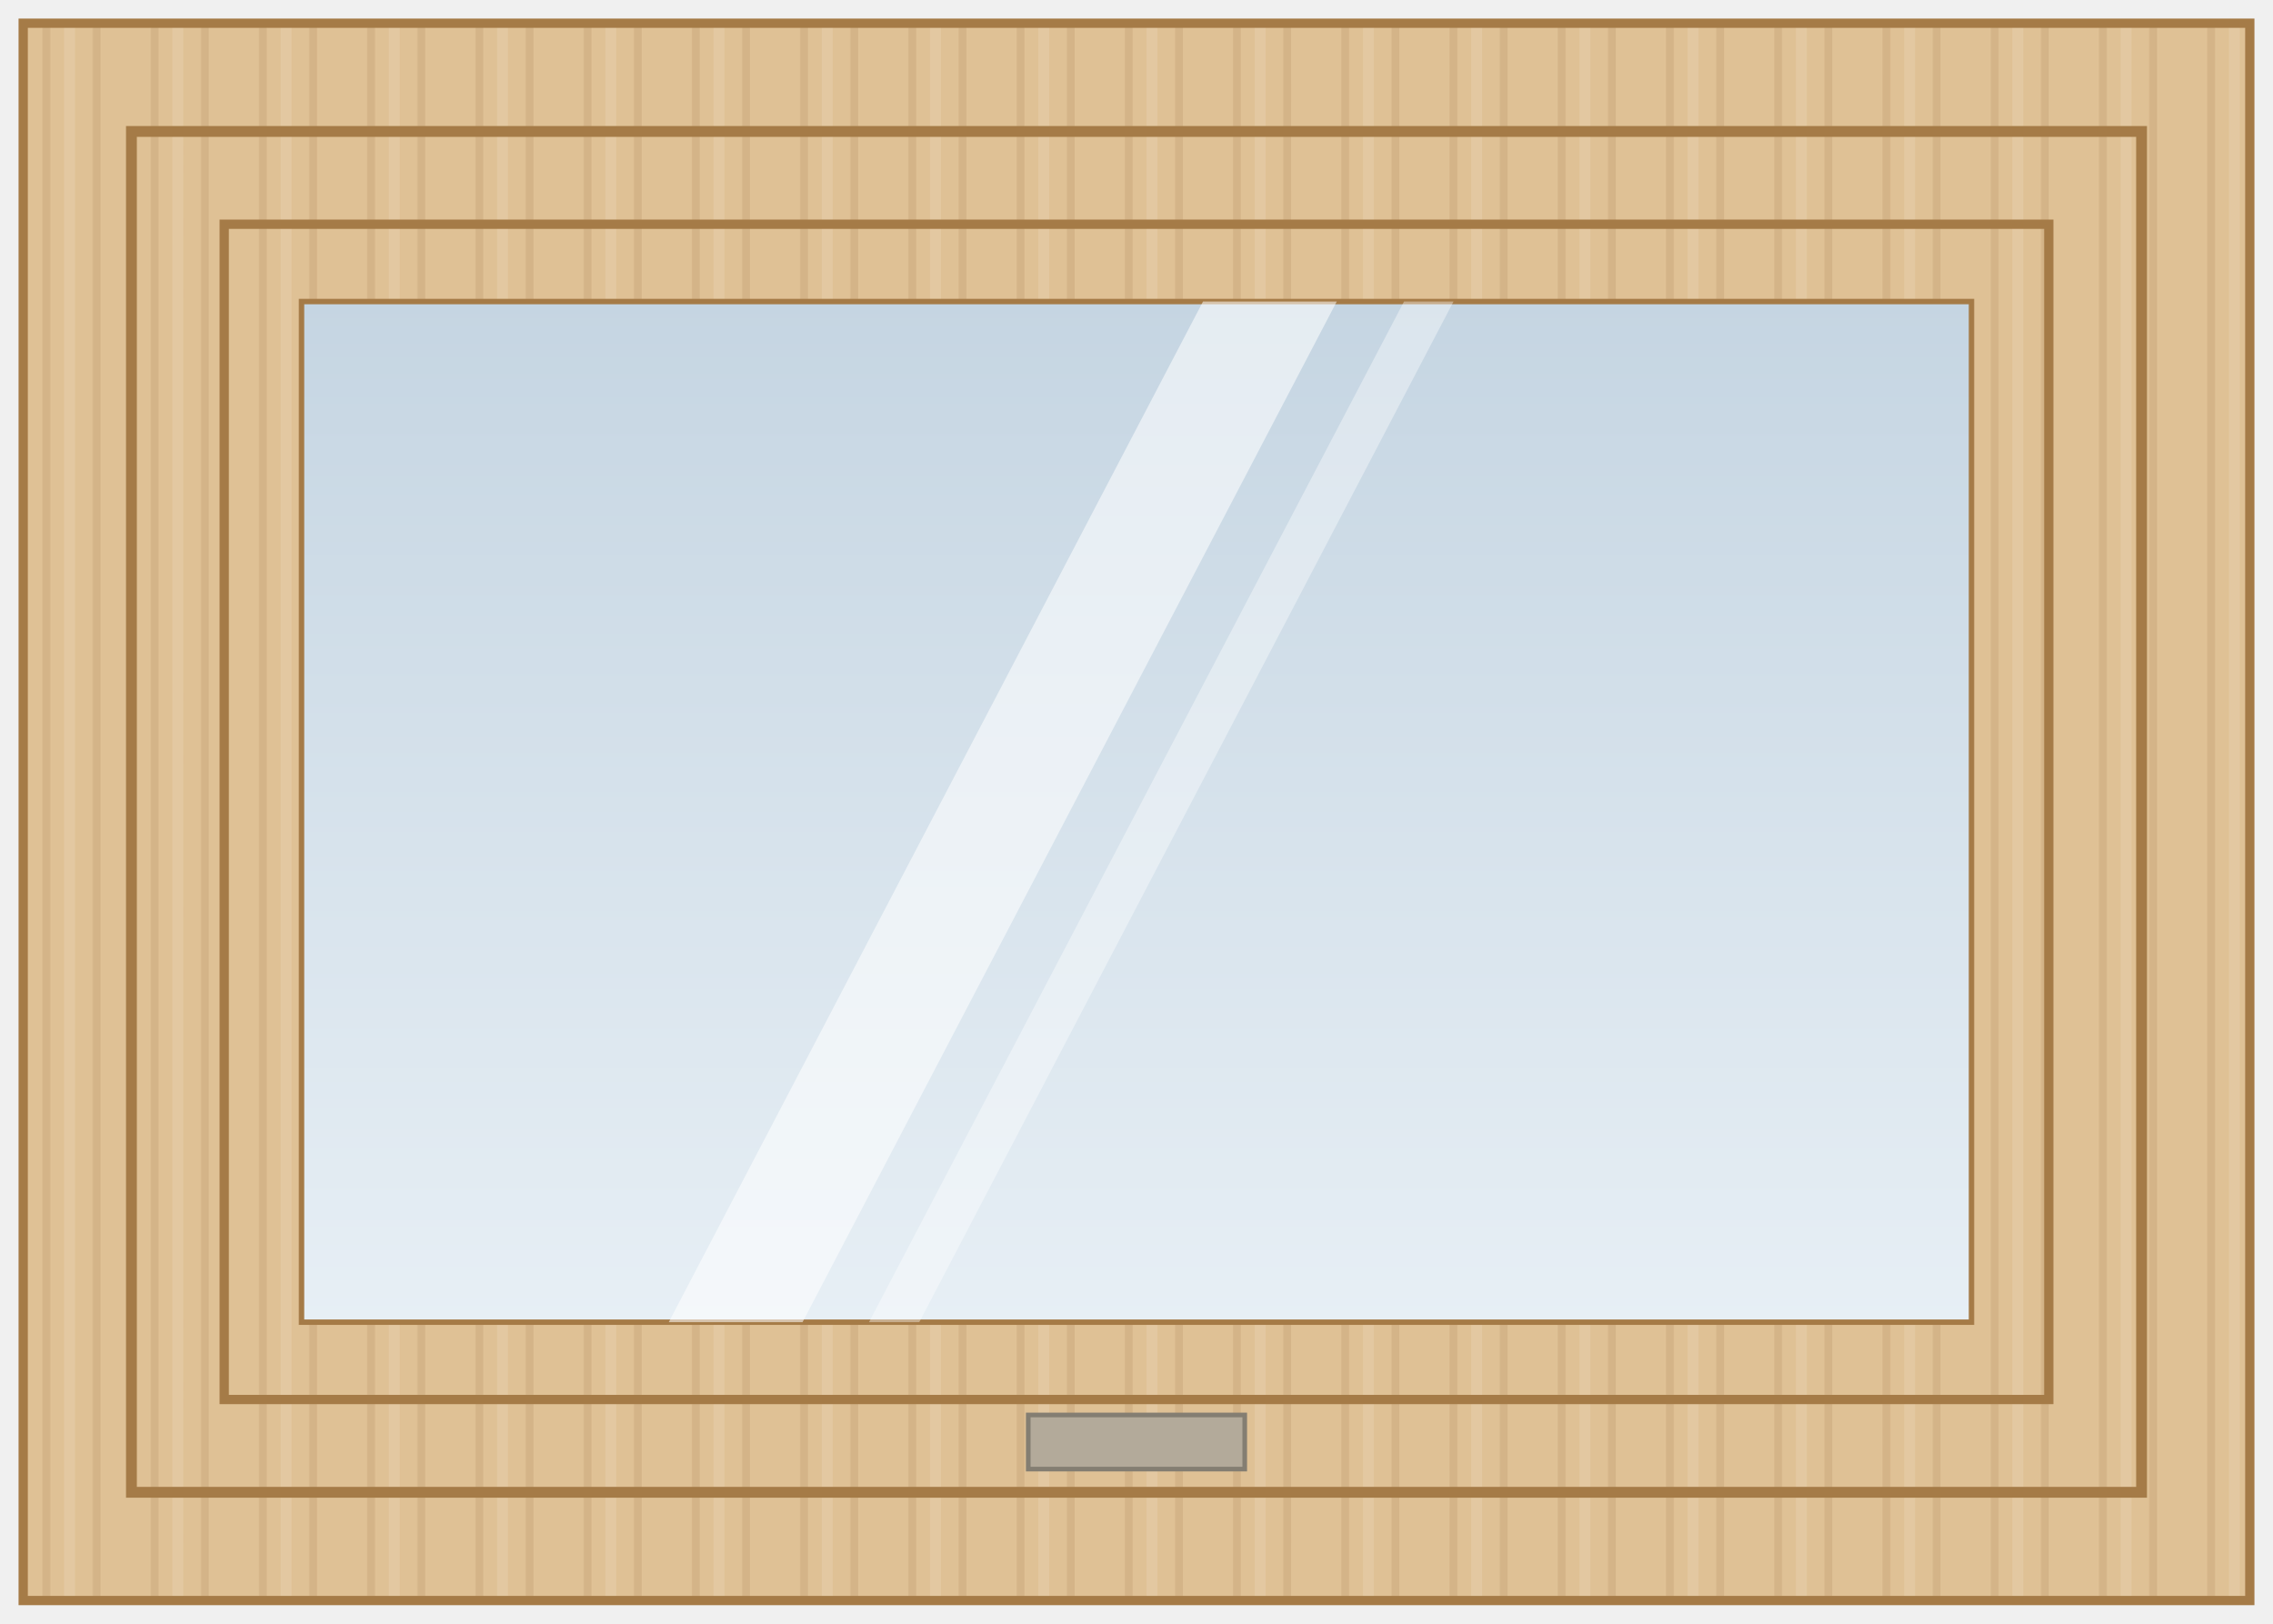
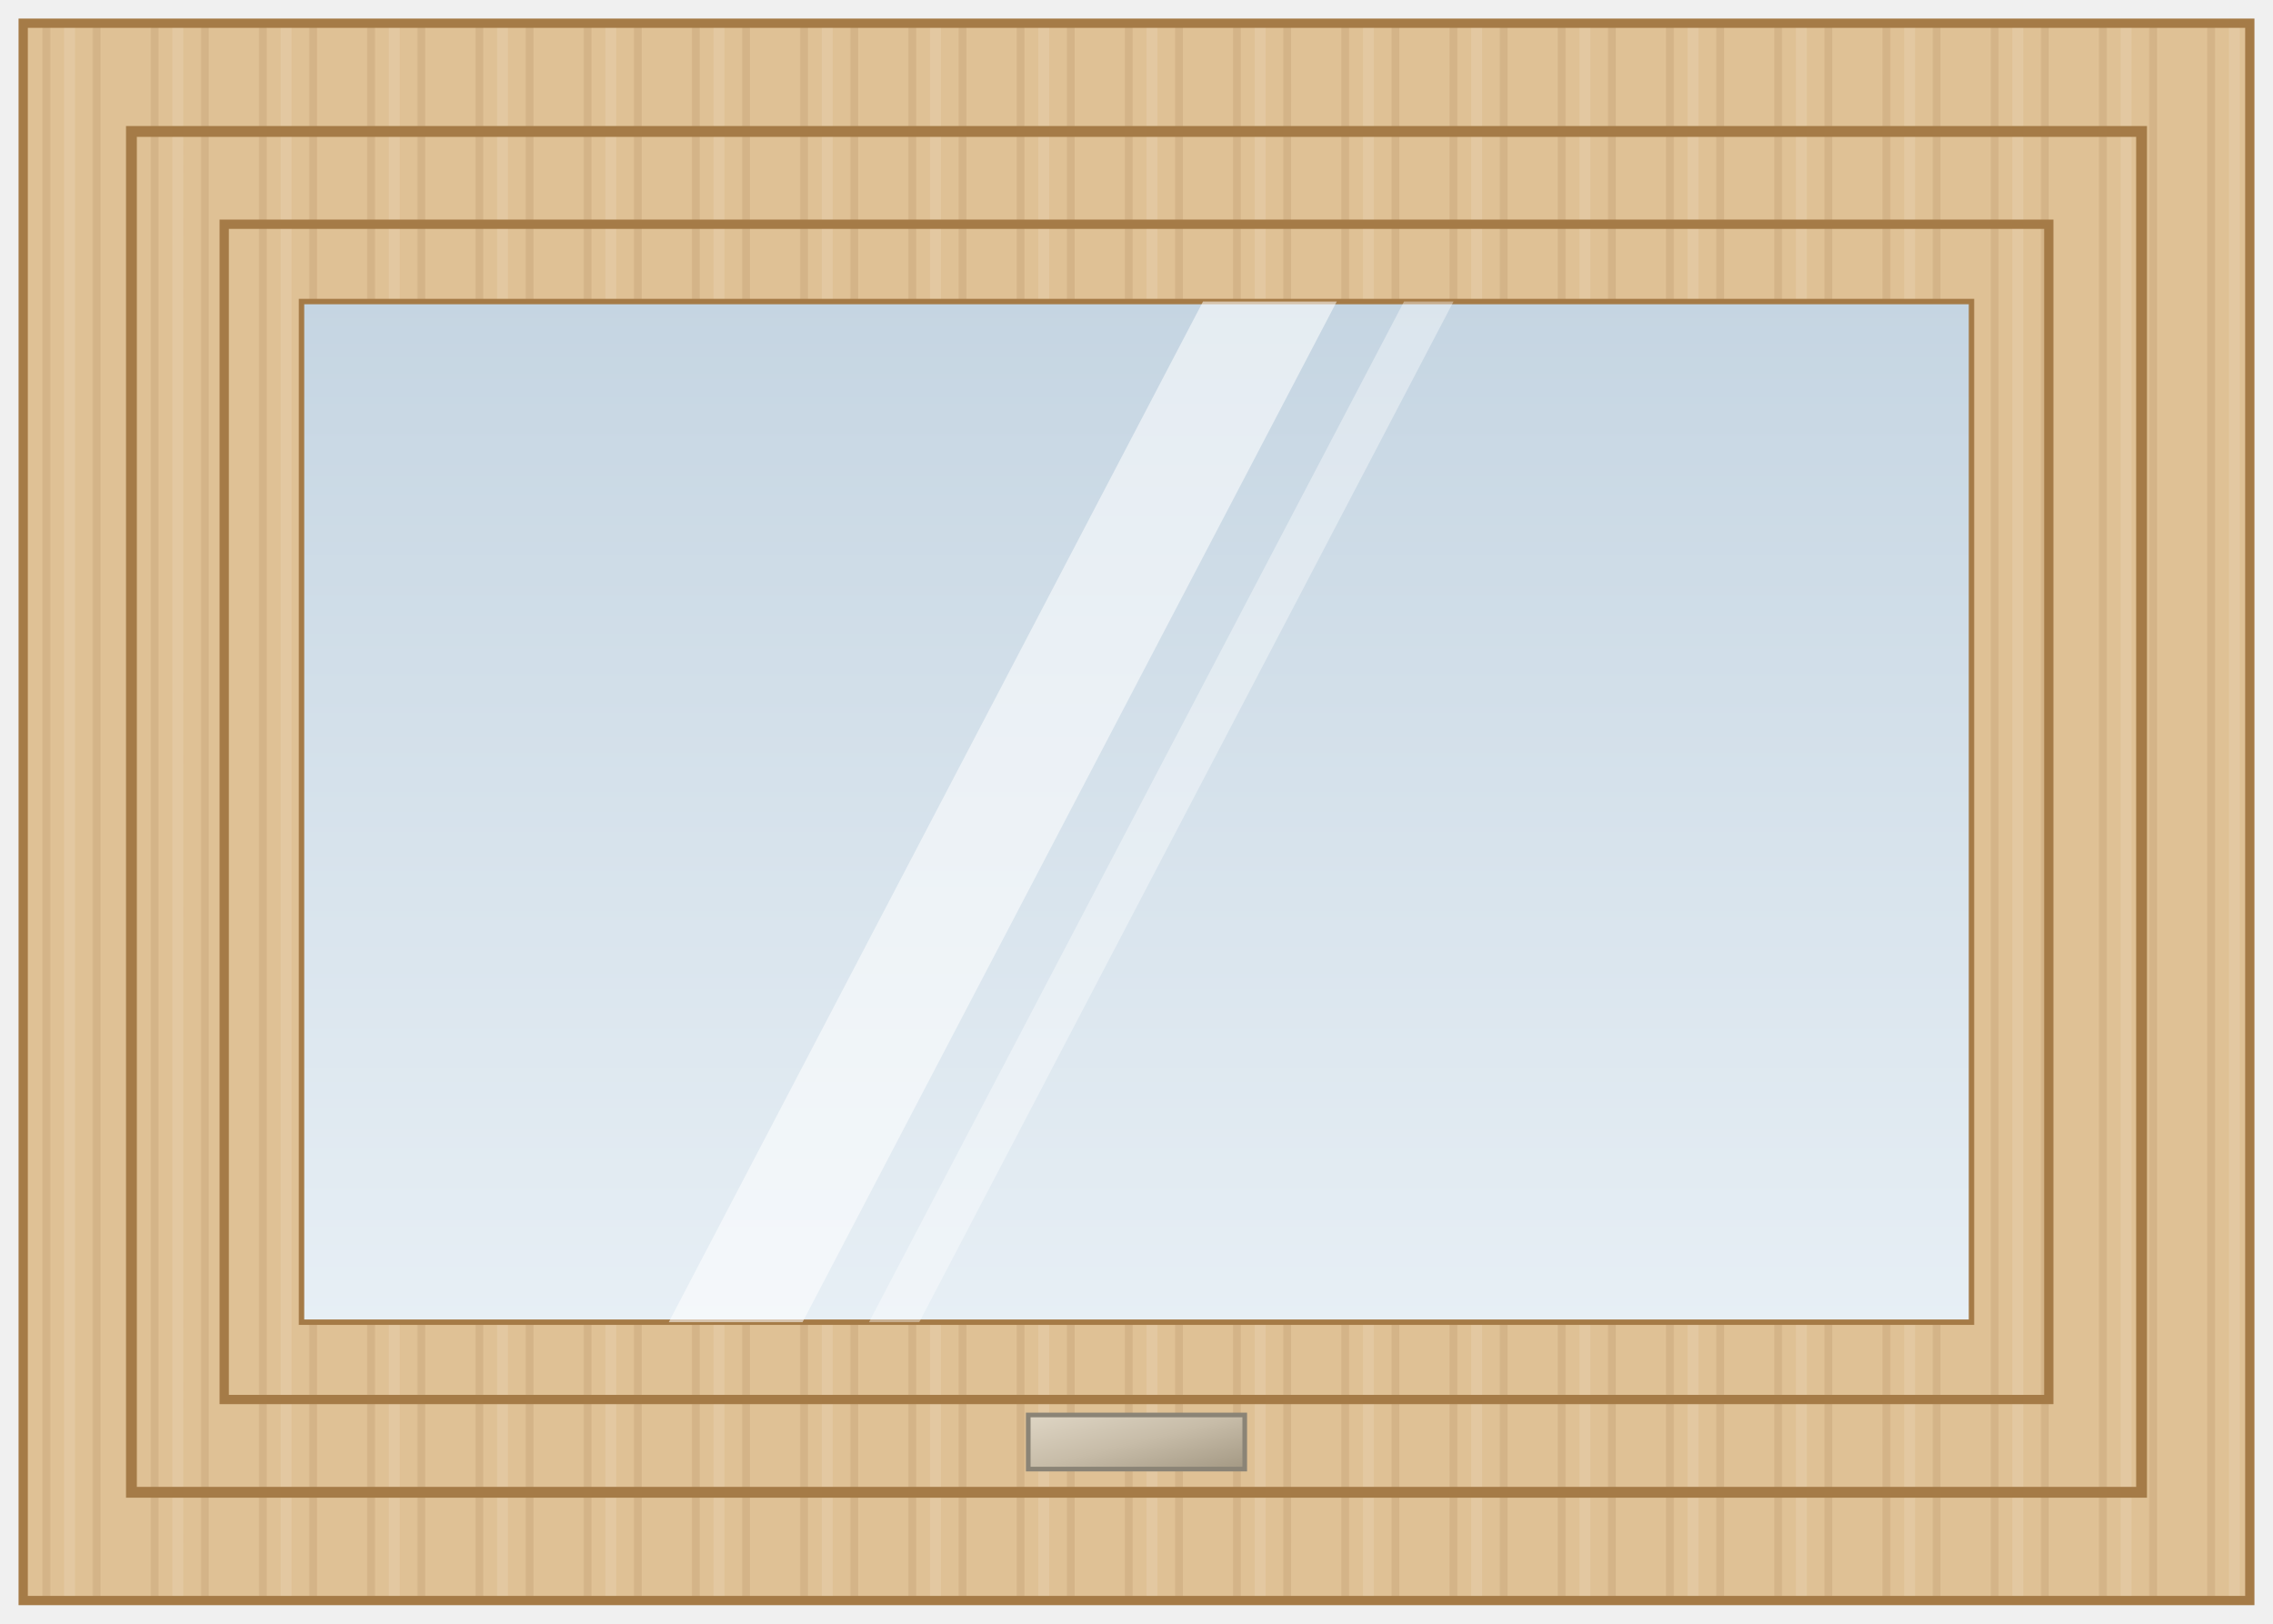
<svg xmlns="http://www.w3.org/2000/svg" viewBox="53.0 95.0 294.0 210.0" width="588" height="420" role="img">
  <defs>
    <linearGradient id="gl" x1="0" y1="0" x2="0" y2="1">
      <stop offset="0" stop-color="#C5D5E2" />
      <stop offset="1" stop-color="#E7EFF5" />
    </linearGradient>
    <pattern id="mesh" width="4" height="4" patternUnits="userSpaceOnUse">
      <rect width="4" height="4" fill="#B9C2CA" />
      <path d="M0 .5H4M.5 0V4" stroke="#19191D" stroke-opacity=".12" stroke-width="1" />
    </pattern>
    <pattern id="pine" width="14" height="14" patternUnits="userSpaceOnUse">
      <rect width="14" height="14" fill="#DFC195" />
      <path d="M3 0V14M9.5 0V14" stroke="#8C6030" stroke-opacity=".13" stroke-width="1" />
      <path d="M6 0V14" stroke="#FFFFFF" stroke-opacity=".12" stroke-width="1.4" />
    </pattern>
    <linearGradient id="shine" x1="0" y1="0" x2="1" y2="0">
      <stop offset="0" stop-color="#fff" stop-opacity="0" />
      <stop offset=".5" stop-color="#fff" stop-opacity=".75" />
      <stop offset="1" stop-color="#fff" stop-opacity="0" />
    </linearGradient>
  </defs>
+   <linearGradient id="hwg" x1="0" y1="0" x2="1" y2="1">
+     <stop offset="0" stop-color="#DFD6C5" />
+     <stop offset=".5" stop-color="#C7BCA8" />
+     <stop offset="1" stop-color="#A39883" />
+   </linearGradient>
  <rect x="56.0" y="98.0" width="288.0" height="204.0" fill="url(#pine)" stroke="#A57B47" stroke-width="1.2" />
  <rect x="70.0" y="112.0" width="260.0" height="176.0" fill="url(#pine)" stroke="#A57B47" stroke-width="1.4" />
  <rect x="82.0" y="124.0" width="236.0" height="152.0" fill="url(#mesh)" stroke="#A57B47" stroke-width="0.6" />
  <polygon points="82.0,124.0 318.0,124.0 318.0,276.0 82.0,276.0" fill="url(#pine)" stroke="#A57B47" stroke-width="1.2" />
  <polygon points="92.0,134.0 308.0,134.0 308.0,266.0 92.0,266.0" fill="url(#gl)" stroke="#A57B47" stroke-width="0.7" />
  <polygon points="139.5,266.0 156.8,266.0 225.9,134.0 208.6,134.0" fill="#fff" fill-opacity="0.55" />
  <polygon points="165.4,266.0 171.9,266.0 241.0,134.0 234.6,134.0" fill="#fff" fill-opacity="0.38" />
-   <rect x="186.0" y="278.0" width="28.0" height="7.0" fill="#B3AA9A" stroke="#847E72" stroke-width="0.6" />
+   <rect x="186.0" y="278.0" width="28.0" height="7.0" fill="url(#hwg)" stroke="#8B8476" stroke-width="0.6" />
</svg>
